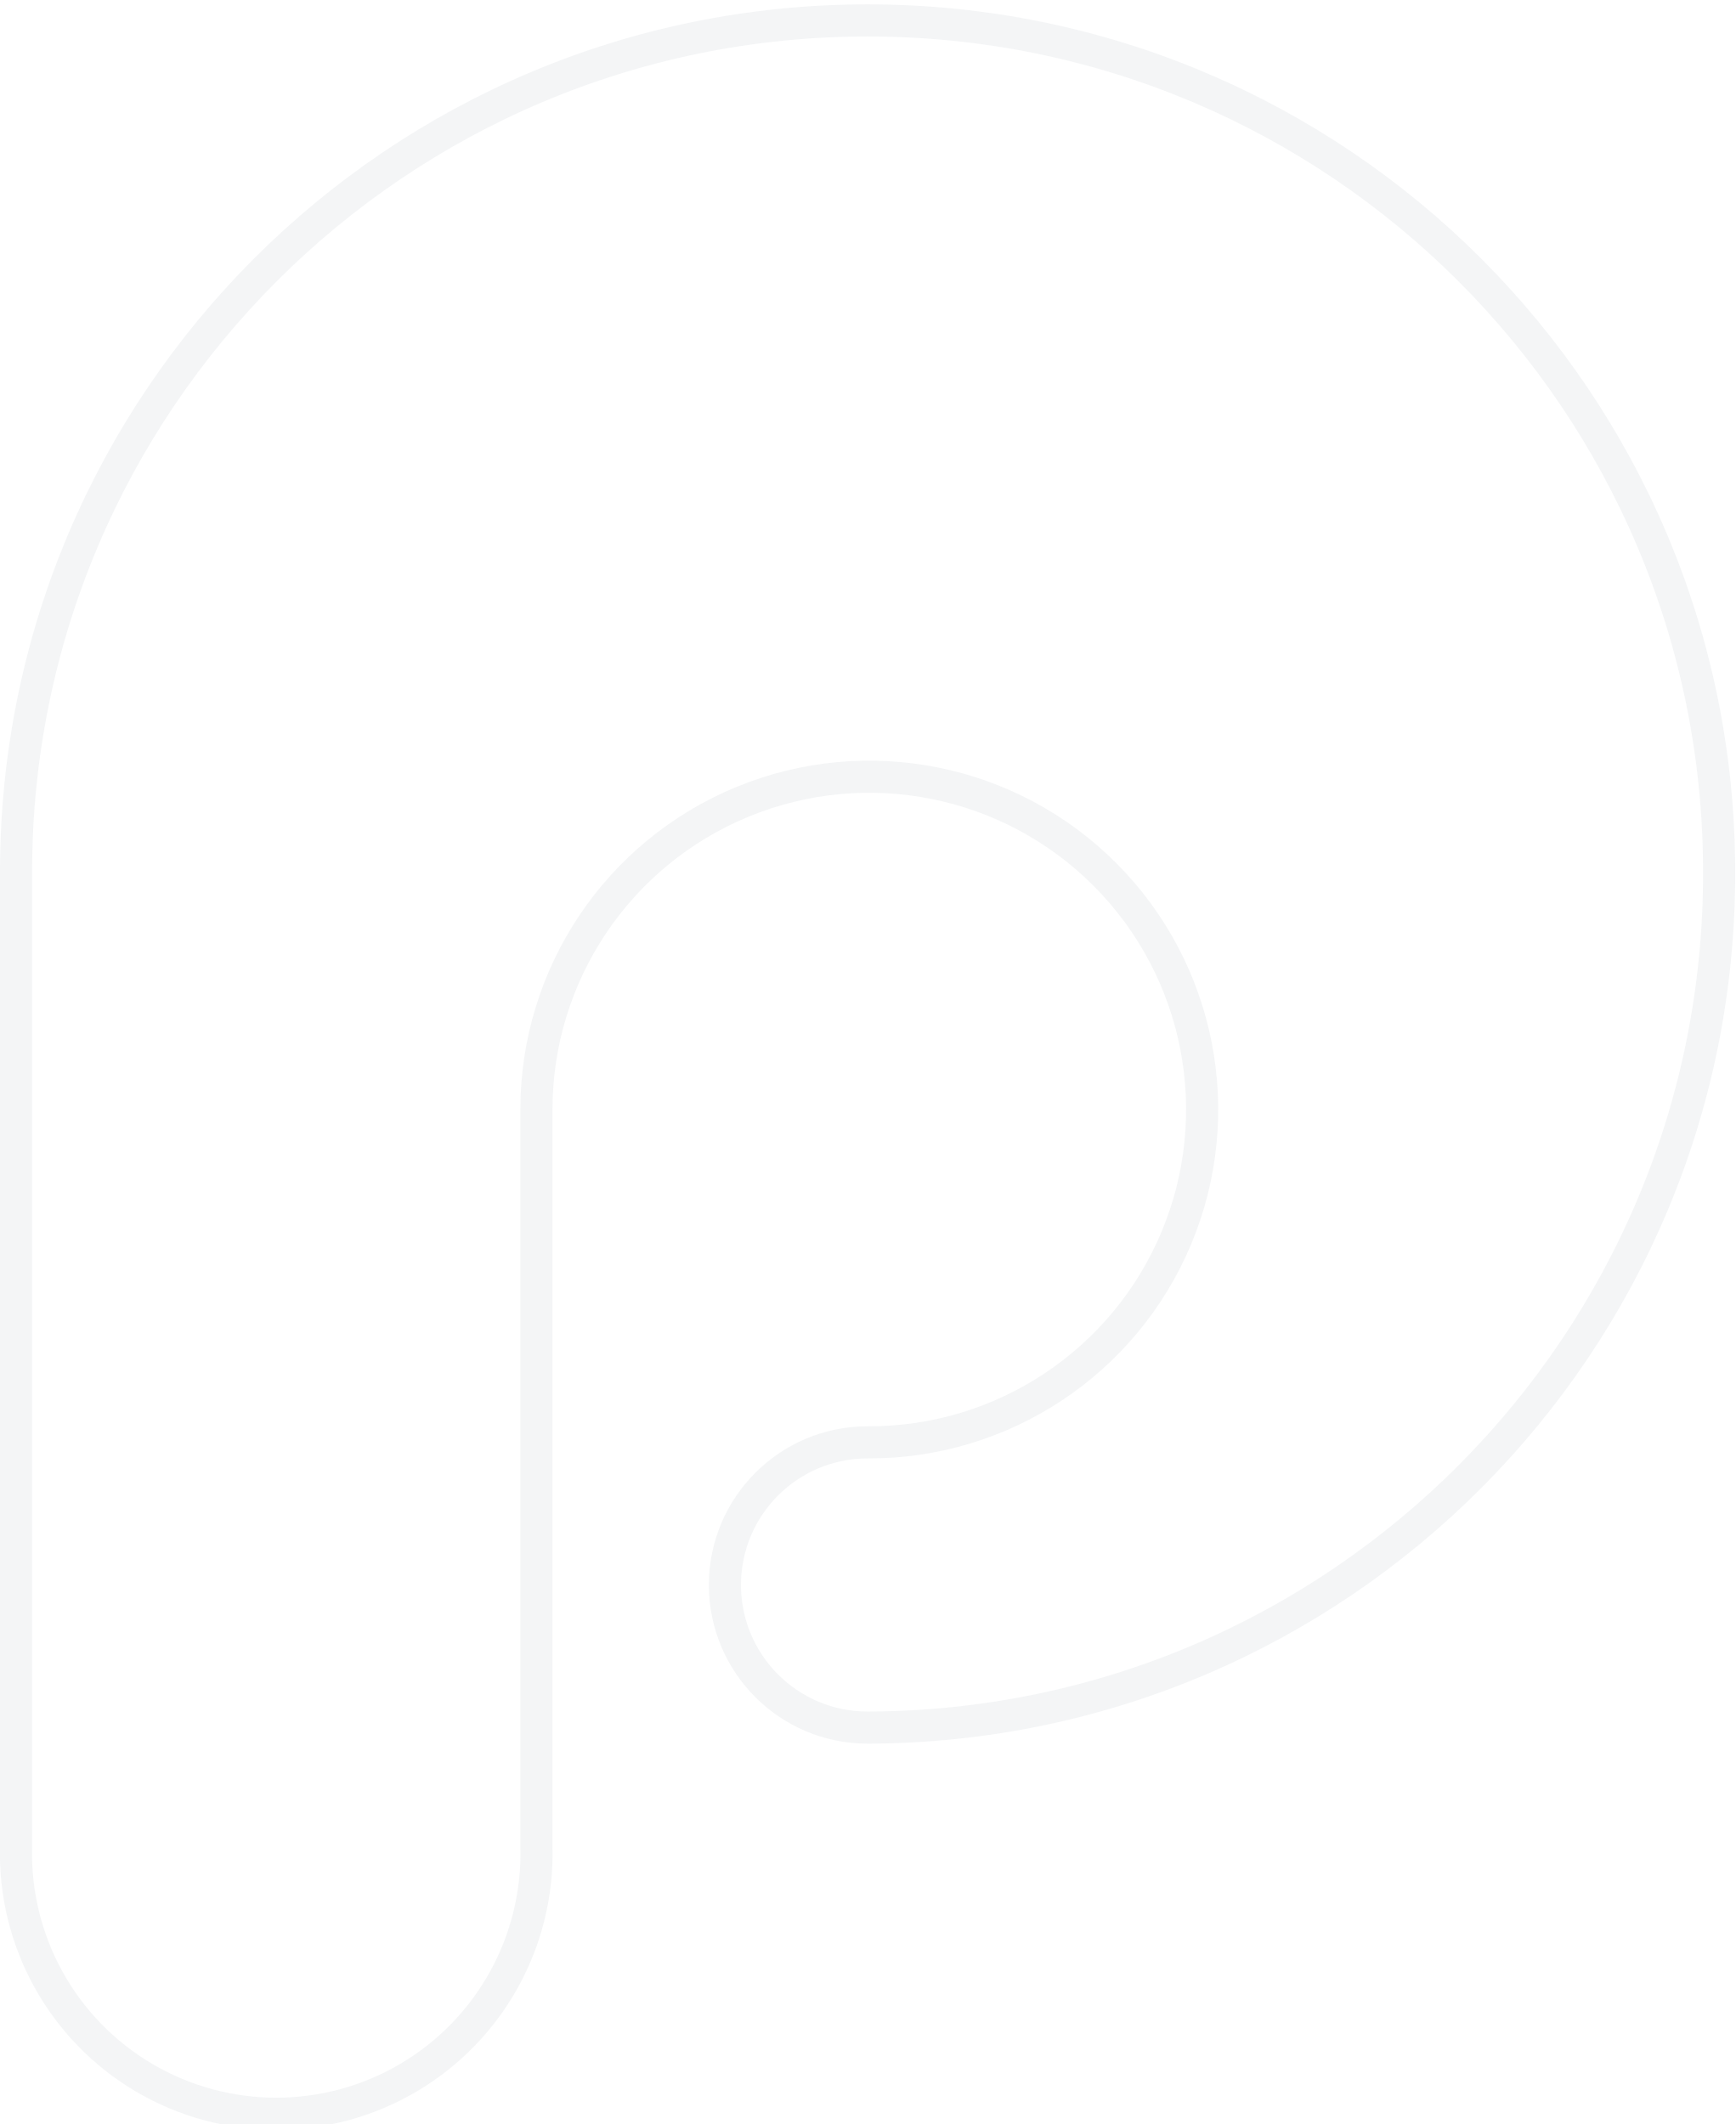
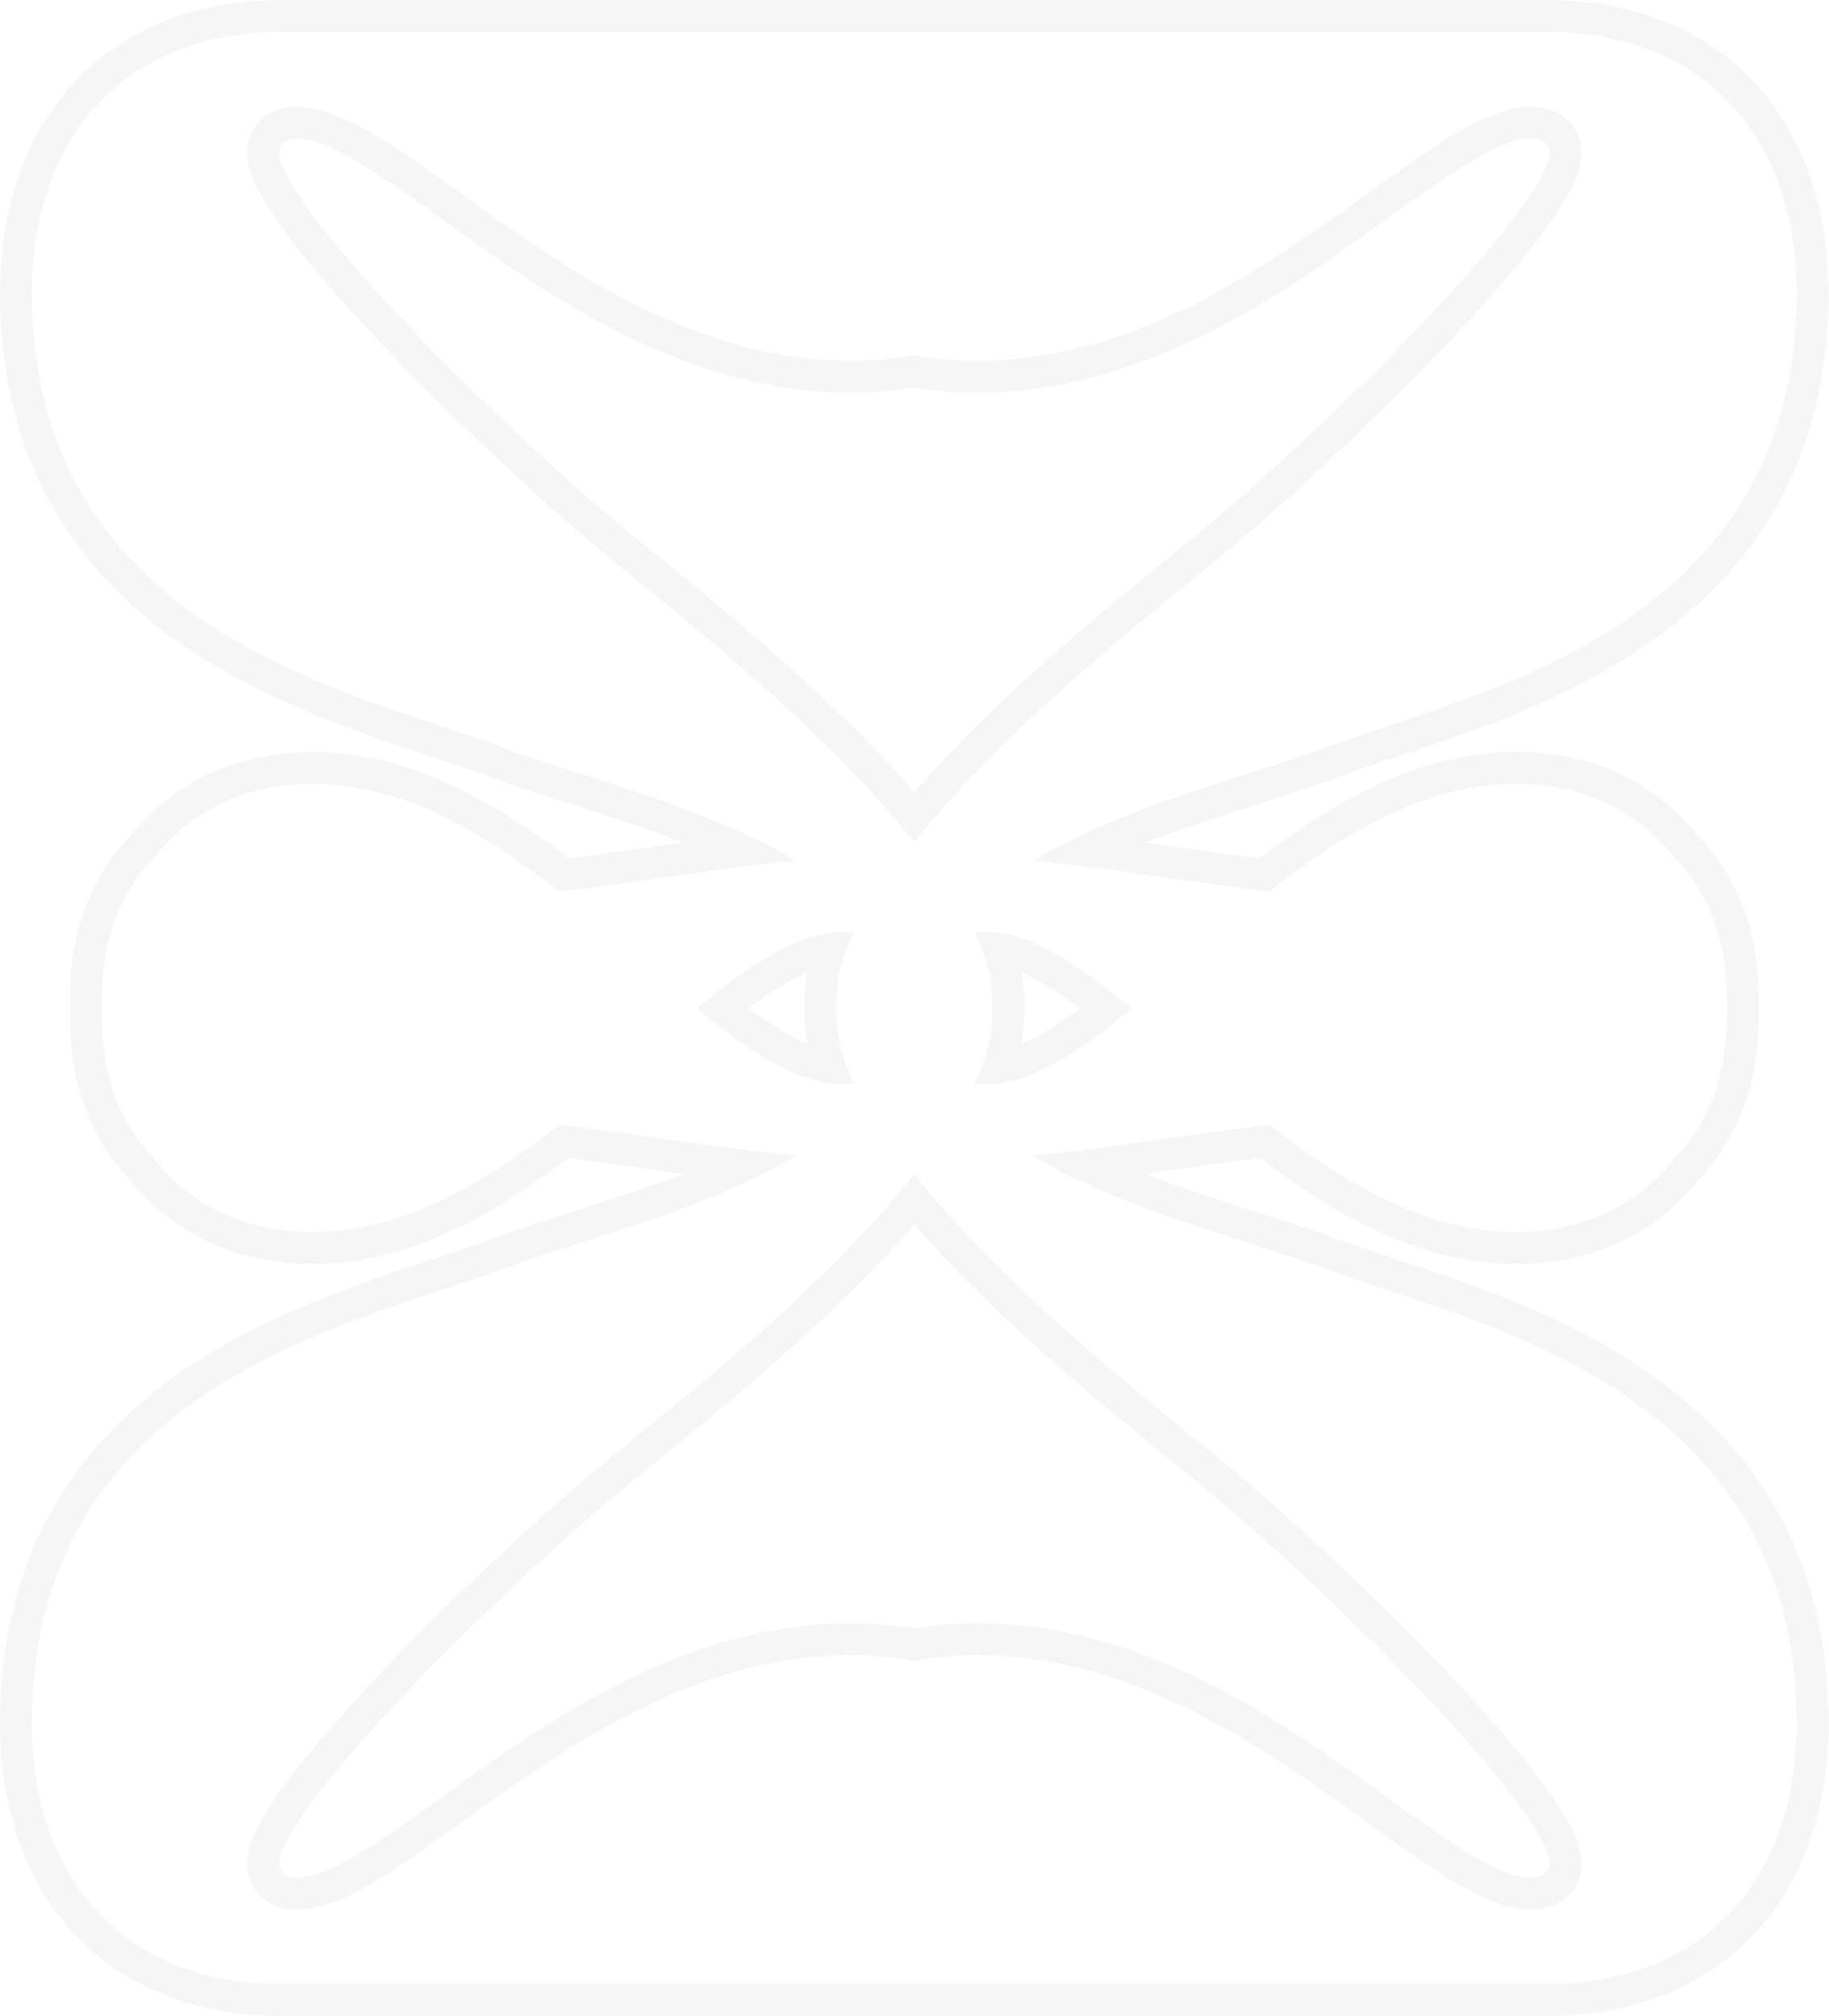
- <svg xmlns="http://www.w3.org/2000/svg" width="54" height="66.111" viewBox="0 0 54 66.111">
-   <path id="Path_186" data-name="Path 186" d="M67,36.636A26.571,26.571,0,0,1,40.5,63.273a4.439,4.439,0,0,1,0-8.879A10.359,10.359,0,1,0,30.194,44.035V66.972a8.1,8.1,0,1,1-16.194,0V36.636a26.5,26.5,0,1,1,53,0Z" transform="translate(-13.5 -9.5)" fill="none" stroke="#071f37" stroke-width="1" opacity="0.046" />
+ <svg xmlns="http://www.w3.org/2000/svg" width="57.2" height="63.065" viewBox="0 0 57.2 63.065">
+   <g transform="translate(-1123.721 -244.005)" fill="none" opacity="0.05">
+     <path d="M1165.248,283.72c-2.5-.942-6.453-1.86-9.242-3.58,1.895-.139,4.569-.6,7.428-.953,2.325,1.825,4.884,3.359,7.708,3.359a6.675,6.675,0,0,0,6.593-6.741,1.92,1.92,0,0,0-.012-.267,1.762,1.762,0,0,0,.012-.256,6.122,6.122,0,0,0-1.582-4.393h-.012a6.057,6.057,0,0,0-5-2.359c-2.824,0-5.394,1.534-7.719,3.37-2.848-.348-5.51-.813-7.394-.965,2.789-1.708,6.731-2.626,9.219-3.568,4.592-1.72,14.672-3.638,14.672-14.191,0-5.009-3.012-8.171-7.812-8.171h-39.575c-4.8,0-7.812,3.162-7.812,8.171,0,10.553,10.079,12.471,14.671,14.191,2.488.941,6.43,1.859,9.22,3.568-1.9.152-4.558.616-7.395.965-2.325-1.836-4.895-3.37-7.719-3.37a6.058,6.058,0,0,0-5,2.359h-.012a6.122,6.122,0,0,0-1.581,4.393,1.911,1.911,0,0,0,.011.256,2.082,2.082,0,0,0-.011.267,6.673,6.673,0,0,0,6.592,6.741c2.825,0,5.383-1.534,7.708-3.359,2.848.348,5.533.814,7.429.953-2.79,1.72-6.744,2.638-9.243,3.58-4.592,1.708-14.671,3.625-14.671,14.19,0,5.01,3.011,8.159,7.812,8.159h39.575c4.8,0,7.813-3.15,7.813-8.159C1179.921,287.345,1169.841,285.428,1165.248,283.72Zm-6.127-8.171c-1.662,1.36-3.174,2.383-4.58,2.383a3.164,3.164,0,0,1-.349-.023,4.842,4.842,0,0,0,.57-2.244.4.4,0,0,0-.012-.116.471.471,0,0,0,.012-.128,4.84,4.84,0,0,0-.559-2.243,3,3,0,0,1,.338-.023C1155.948,273.155,1157.459,274.177,1159.122,275.549Zm-16.567-14.284c-3.709-3.092-10.091-9.333-10.975-11.8a1.484,1.484,0,0,1,1.43-2.127c3.441,0,9.2,7.95,17.357,7.95a10.335,10.335,0,0,1,3.906,0c8.162,0,13.916-7.95,17.346-7.95a1.486,1.486,0,0,1,1.441,2.127c-.884,2.464-7.266,8.7-10.974,11.8-2.1,1.743-6.86,5.392-9.766,9.089C1149.414,266.657,1144.659,263.008,1142.555,261.265Zm2.964,14.284c1.662-1.371,3.174-2.394,4.581-2.394a2.986,2.986,0,0,1,.337.023,4.841,4.841,0,0,0-.558,2.243.491.491,0,0,0,.011.128.412.412,0,0,0-.011.116,4.841,4.841,0,0,0,.569,2.244,3.158,3.158,0,0,1-.348.023C1148.693,277.932,1147.182,276.909,1145.519,275.549Zm26.1,28.2c-3.43,0-9.185-7.962-17.346-7.962a10.336,10.336,0,0,1-3.906,0c-8.162,0-13.916,7.962-17.357,7.962a1.484,1.484,0,0,1-1.43-2.127c.884-2.475,7.266-8.716,10.975-11.8,2.1-1.744,6.859-5.382,9.765-9.089,2.906,3.707,7.662,7.346,9.766,9.089,3.709,3.08,10.091,9.321,10.974,11.8A1.486,1.486,0,0,1,1171.619,303.745Z" stroke="none" />
+     <path d="M 1172.108 306.07 C 1176.909 306.07 1179.921 302.92 1179.921 297.91 C 1179.921 287.345 1169.841 285.428 1165.248 283.72 C 1162.749 282.778 1158.796 281.86 1156.006 280.139 C 1157.901 280.001 1160.575 279.535 1163.434 279.187 C 1165.76 281.012 1168.318 282.546 1171.142 282.546 C 1173.387 282.546 1175.06 281.604 1176.154 280.186 C 1177.246 279.024 1177.735 277.583 1177.735 275.805 C 1177.735 275.711 1177.735 275.63 1177.723 275.537 C 1177.735 275.456 1177.735 275.363 1177.735 275.281 C 1177.735 273.503 1177.246 272.062 1176.154 270.888 L 1176.142 270.888 C 1175.049 269.47 1173.387 268.529 1171.142 268.529 C 1168.318 268.529 1165.749 270.063 1163.423 271.899 C 1160.575 271.551 1157.913 271.086 1156.03 270.935 C 1158.819 269.226 1162.761 268.308 1165.248 267.367 C 1169.841 265.646 1179.921 263.729 1179.921 253.176 C 1179.921 248.167 1176.909 245.005 1172.108 245.005 L 1132.533 245.005 C 1127.732 245.005 1124.721 248.167 1124.721 253.176 C 1124.721 263.729 1134.8 265.646 1139.392 267.367 C 1141.881 268.308 1145.822 269.226 1148.612 270.935 C 1146.717 271.086 1144.054 271.551 1141.218 271.899 C 1138.892 270.063 1136.323 268.529 1133.498 268.529 C 1131.255 268.529 1129.592 269.47 1128.499 270.888 L 1128.487 270.888 C 1127.395 272.062 1126.906 273.503 1126.906 275.281 C 1126.906 275.363 1126.906 275.456 1126.918 275.537 C 1126.906 275.63 1126.906 275.711 1126.906 275.805 C 1126.906 277.583 1127.395 279.024 1128.487 280.186 C 1129.581 281.604 1131.255 282.546 1133.498 282.546 C 1136.323 282.546 1138.881 281.012 1141.207 279.187 C 1144.054 279.535 1146.74 280.001 1148.635 280.139 C 1145.845 281.86 1141.892 282.778 1139.392 283.72 C 1134.8 285.428 1124.721 287.345 1124.721 297.91 C 1124.721 302.92 1127.732 306.07 1132.533 306.07 L 1172.108 306.07 M 1154.273 295.783 C 1153.541 295.783 1152.89 295.853 1152.32 295.969 C 1151.75 295.853 1151.099 295.783 1150.367 295.783 C 1142.206 295.783 1136.451 303.745 1133.01 303.745 C 1131.847 303.745 1131.161 302.78 1131.58 301.618 C 1132.464 299.143 1138.846 292.901 1142.555 289.822 C 1144.659 288.078 1149.414 284.44 1152.32 280.732 C 1155.227 284.44 1159.982 288.078 1162.086 289.822 C 1165.795 292.901 1172.177 299.143 1173.061 301.618 C 1173.48 302.78 1172.793 303.745 1171.619 303.745 C 1168.189 303.745 1162.435 295.783 1154.273 295.783 M 1154.542 273.155 C 1155.948 273.155 1157.459 274.177 1159.122 275.549 C 1157.459 276.909 1155.948 277.932 1154.542 277.932 C 1154.413 277.932 1154.297 277.92 1154.192 277.909 C 1154.623 277.118 1154.762 276.269 1154.762 275.665 C 1154.762 275.63 1154.762 275.584 1154.75 275.549 C 1154.762 275.502 1154.762 275.468 1154.762 275.421 C 1154.762 274.817 1154.634 273.98 1154.203 273.178 C 1154.309 273.166 1154.425 273.155 1154.542 273.155 M 1150.1 273.155 C 1150.216 273.155 1150.332 273.166 1150.437 273.178 C 1150.007 273.98 1149.879 274.817 1149.879 275.421 C 1149.879 275.468 1149.879 275.502 1149.891 275.549 C 1149.879 275.584 1149.879 275.63 1149.879 275.665 C 1149.879 276.269 1150.018 277.118 1150.448 277.909 C 1150.344 277.92 1150.228 277.932 1150.1 277.932 C 1148.693 277.932 1147.182 276.909 1145.519 275.549 C 1147.182 274.177 1148.693 273.155 1150.1 273.155 M 1133.01 247.341 C 1136.451 247.341 1142.206 255.291 1150.367 255.291 C 1151.099 255.291 1151.75 255.221 1152.32 255.105 C 1152.89 255.221 1153.541 255.291 1154.273 255.291 C 1162.435 255.291 1168.189 247.341 1171.619 247.341 C 1172.793 247.341 1173.48 248.306 1173.061 249.468 C 1172.177 251.932 1165.795 258.173 1162.086 261.265 C 1159.982 263.008 1155.227 266.657 1152.32 270.354 C 1149.414 266.657 1144.659 263.008 1142.555 261.265 C 1138.846 258.173 1132.464 251.932 1131.58 249.468 C 1131.161 248.306 1131.847 247.341 1133.01 247.341 M 1172.108 307.07 L 1132.533 307.07 C 1127.18 307.07 1123.721 303.474 1123.721 297.91 C 1123.721 295.569 1124.197 293.458 1125.135 291.636 C 1125.947 290.057 1127.13 288.655 1128.649 287.468 C 1131.37 285.342 1134.628 284.265 1137.246 283.399 C 1137.9 283.183 1138.518 282.978 1139.044 282.783 C 1139.798 282.498 1140.674 282.219 1141.601 281.922 C 1142.731 281.561 1143.939 281.175 1145.101 280.727 C 1144.845 280.691 1144.586 280.654 1144.325 280.617 C 1143.408 280.487 1142.464 280.353 1141.493 280.23 C 1139.411 281.827 1136.671 283.546 1133.498 283.546 C 1132.266 283.546 1131.128 283.293 1130.119 282.794 C 1129.187 282.334 1128.381 281.675 1127.725 280.835 C 1126.501 279.516 1125.906 277.869 1125.906 275.805 C 1125.906 275.726 1125.906 275.639 1125.913 275.54 C 1125.906 275.442 1125.906 275.352 1125.906 275.281 C 1125.906 273.204 1126.511 271.544 1127.755 270.207 L 1127.805 270.153 C 1129.186 268.436 1131.151 267.529 1133.498 267.529 C 1134.967 267.529 1136.431 267.887 1137.976 268.623 C 1139.079 269.149 1140.237 269.881 1141.505 270.855 C 1142.513 270.727 1143.49 270.587 1144.439 270.451 C 1144.657 270.42 1144.874 270.389 1145.088 270.359 C 1143.935 269.914 1142.736 269.53 1141.616 269.171 C 1140.682 268.873 1139.8 268.59 1139.039 268.302 C 1138.51 268.104 1137.885 267.896 1137.223 267.676 C 1134.608 266.807 1131.353 265.726 1128.637 263.6 C 1127.121 262.414 1125.942 261.013 1125.131 259.437 C 1124.195 257.618 1123.721 255.511 1123.721 253.176 C 1123.721 247.605 1127.18 244.005 1132.533 244.005 L 1172.108 244.005 C 1177.462 244.005 1180.921 247.605 1180.921 253.176 C 1180.921 255.511 1180.446 257.618 1179.511 259.437 C 1178.7 261.013 1177.52 262.413 1176.004 263.6 C 1173.288 265.725 1170.033 266.807 1167.418 267.676 C 1166.756 267.896 1166.13 268.104 1165.599 268.303 C 1164.84 268.59 1163.958 268.873 1163.024 269.172 C 1161.903 269.531 1160.704 269.914 1159.551 270.359 C 1159.751 270.388 1159.953 270.417 1160.157 270.446 C 1161.119 270.584 1162.11 270.726 1163.135 270.855 C 1164.404 269.881 1165.562 269.149 1166.665 268.623 C 1168.209 267.887 1169.674 267.529 1171.142 267.529 C 1173.49 267.529 1175.456 268.436 1176.838 270.155 L 1176.886 270.207 C 1178.13 271.544 1178.735 273.204 1178.735 275.281 C 1178.735 275.353 1178.735 275.441 1178.728 275.54 C 1178.735 275.639 1178.735 275.725 1178.735 275.805 C 1178.735 277.869 1178.14 279.515 1176.916 280.835 C 1175.53 282.609 1173.535 283.546 1171.142 283.546 C 1167.969 283.546 1165.23 281.827 1163.148 280.23 C 1162.162 280.354 1161.207 280.49 1160.28 280.621 C 1160.031 280.657 1159.783 280.692 1159.539 280.726 C 1160.701 281.175 1161.909 281.561 1163.04 281.922 C 1163.967 282.219 1164.843 282.498 1165.601 282.784 C 1166.123 282.978 1166.741 283.183 1167.395 283.399 C 1170.013 284.265 1173.271 285.342 1175.992 287.468 C 1177.512 288.655 1178.694 290.057 1179.507 291.636 C 1180.445 293.458 1180.921 295.569 1180.921 297.91 C 1180.921 303.474 1177.462 307.07 1172.108 307.07 Z M 1154.273 294.783 C 1156.633 294.783 1158.992 295.391 1161.487 296.643 C 1163.594 297.699 1165.442 299.032 1167.073 300.208 C 1168.883 301.513 1170.593 302.745 1171.619 302.745 C 1171.85 302.745 1172.025 302.677 1172.112 302.553 C 1172.206 302.42 1172.209 302.202 1172.12 301.957 C 1171.958 301.504 1171.226 300.084 1167.912 296.64 C 1165.903 294.551 1163.425 292.233 1161.448 290.591 C 1161.157 290.35 1160.818 290.075 1160.426 289.757 C 1158.291 288.024 1154.857 285.238 1152.32 282.303 C 1149.785 285.237 1146.353 288.022 1144.219 289.754 C 1143.825 290.073 1143.485 290.349 1143.193 290.592 C 1141.216 292.233 1138.738 294.551 1136.728 296.64 C 1133.414 300.084 1132.682 301.504 1132.522 301.954 C 1132.432 302.203 1132.435 302.422 1132.53 302.556 C 1132.615 302.678 1132.786 302.745 1133.01 302.745 C 1134.042 302.745 1135.757 301.51 1137.571 300.203 C 1139.203 299.028 1141.052 297.696 1143.158 296.641 C 1145.651 295.391 1148.01 294.783 1150.367 294.783 C 1151.05 294.783 1151.706 294.84 1152.32 294.951 C 1152.934 294.84 1153.59 294.783 1154.273 294.783 Z M 1147.135 275.546 C 1147.751 276.003 1148.38 276.409 1148.972 276.662 C 1148.911 276.329 1148.879 275.992 1148.879 275.665 C 1148.879 275.636 1148.879 275.595 1148.883 275.545 C 1148.879 275.495 1148.879 275.453 1148.879 275.421 C 1148.879 275.179 1148.897 274.833 1148.968 274.426 C 1148.375 274.679 1147.749 275.087 1147.135 275.546 Z M 1155.759 275.547 C 1155.761 275.589 1155.762 275.628 1155.762 275.665 C 1155.762 275.992 1155.73 276.329 1155.67 276.662 C 1156.261 276.409 1156.89 276.003 1157.506 275.546 C 1156.892 275.087 1156.266 274.679 1155.673 274.426 C 1155.745 274.833 1155.762 275.18 1155.762 275.421 C 1155.762 275.454 1155.762 275.496 1155.759 275.547 Z M 1133.01 248.341 C 1132.786 248.341 1132.615 248.408 1132.53 248.53 C 1132.435 248.664 1132.432 248.883 1132.521 249.129 C 1132.682 249.579 1133.414 250.993 1136.728 254.438 C 1138.734 256.522 1141.212 258.844 1143.195 260.497 C 1143.479 260.732 1143.81 261.001 1144.193 261.312 C 1146.334 263.051 1149.776 265.847 1152.32 268.785 C 1154.866 265.846 1158.31 263.048 1160.452 261.309 C 1160.834 260.999 1161.164 260.731 1161.449 260.495 C 1163.429 258.844 1165.907 256.522 1167.912 254.438 C 1171.227 250.993 1171.959 249.579 1172.12 249.131 C 1172.209 248.884 1172.206 248.666 1172.112 248.533 C 1172.025 248.409 1171.85 248.341 1171.619 248.341 C 1170.593 248.341 1168.883 249.572 1167.073 250.874 C 1165.442 252.048 1163.593 253.379 1161.486 254.434 C 1158.992 255.683 1156.632 256.291 1154.273 256.291 C 1153.59 256.291 1152.935 256.234 1152.32 256.123 C 1151.706 256.234 1151.05 256.291 1150.367 256.291 C 1148.01 256.291 1145.652 255.684 1143.158 254.436 C 1141.052 253.382 1139.203 252.052 1137.572 250.879 C 1135.757 249.574 1134.043 248.341 1133.01 248.341 Z" stroke="none" fill="#36495d" />
+   </g>
</svg>
